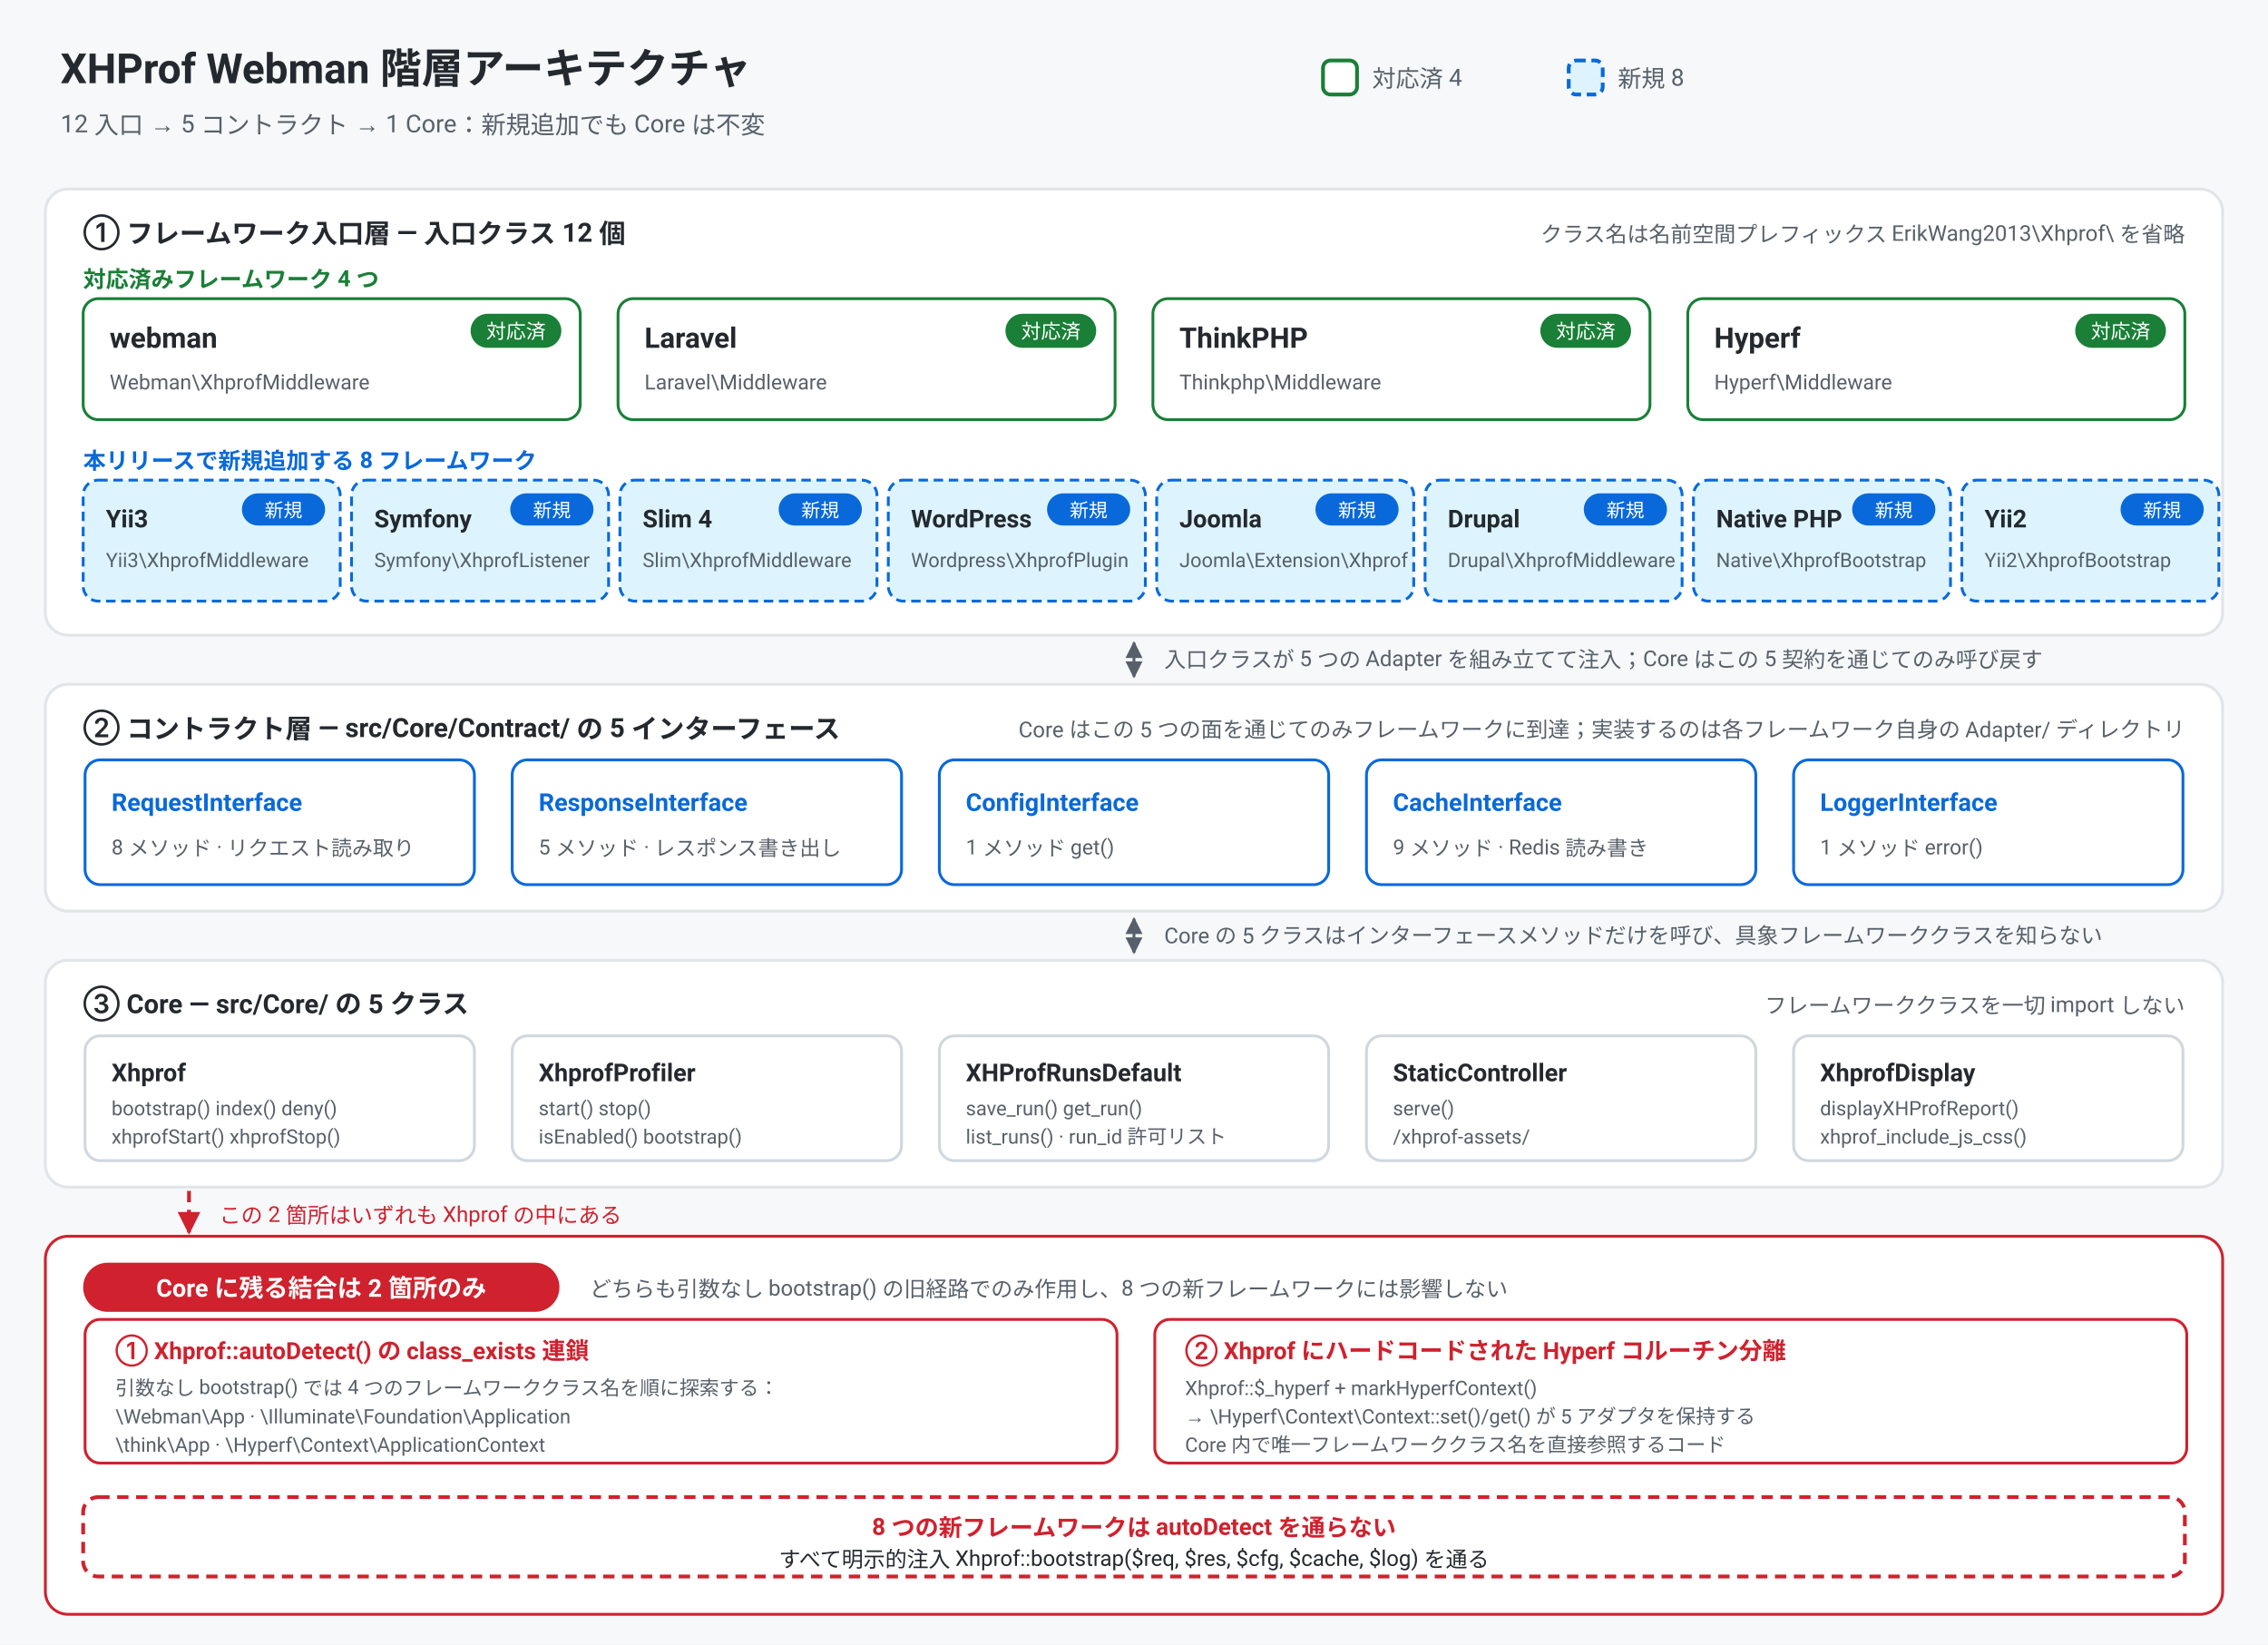
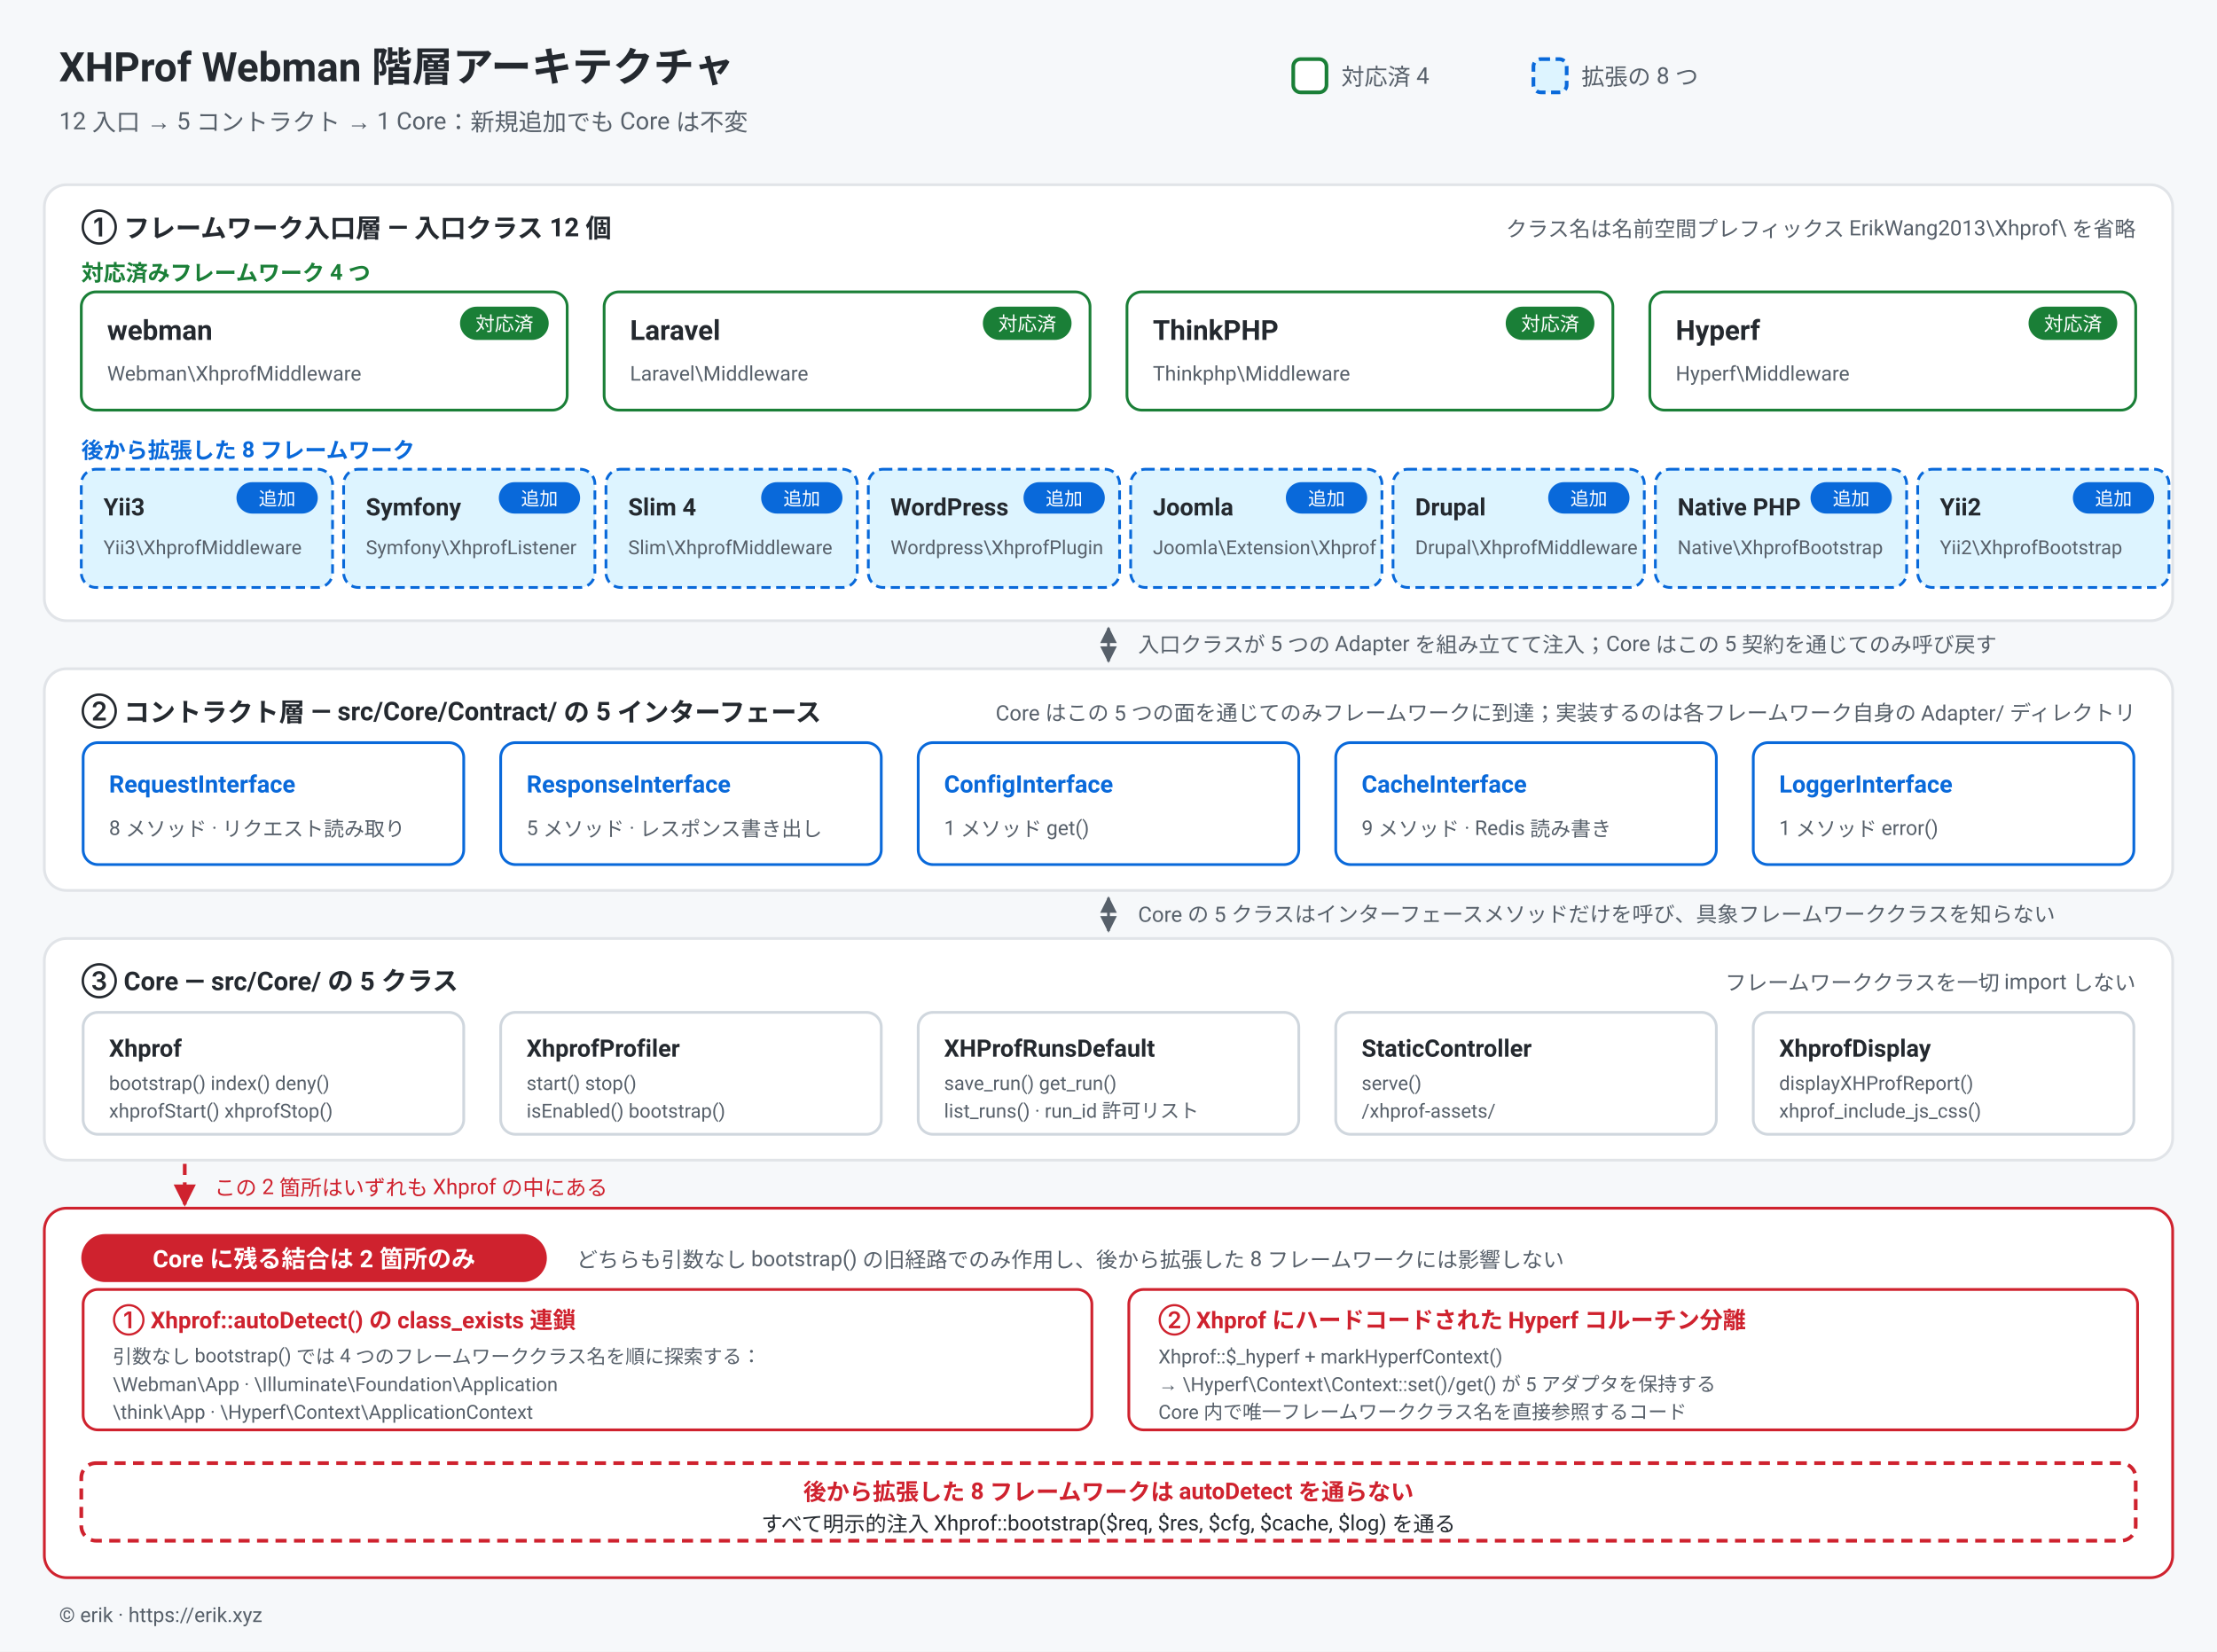
- <svg xmlns="http://www.w3.org/2000/svg" viewBox="0 0 1200 870" width="1200" height="870" role="img" font-family="-apple-system, BlinkMacSystemFont, &quot;Segoe UI&quot;, Roboto, &quot;Helvetica Neue&quot;, Arial, &quot;Noto Sans SC&quot;, &quot;PingFang SC&quot;, &quot;Microsoft YaHei&quot;, sans-serif">
+ <svg xmlns="http://www.w3.org/2000/svg" viewBox="0 0 1200 894" width="1200" height="894" role="img" font-family="-apple-system, BlinkMacSystemFont, &quot;Segoe UI&quot;, Roboto, &quot;Helvetica Neue&quot;, Arial, &quot;Noto Sans SC&quot;, &quot;PingFang SC&quot;, &quot;Microsoft YaHei&quot;, sans-serif">
  <defs>
    <marker id="arrow" viewBox="0 0 10 10" refX="9" refY="5" markerWidth="6" markerHeight="6" orient="auto-start-reverse">
      <path d="M0,0 L10,5 L0,10 z" fill="#57606a" />
    </marker>
    <marker id="arrow-red" viewBox="0 0 10 10" refX="9" refY="5" markerWidth="6" markerHeight="6" orient="auto-start-reverse">
      <path d="M0,0 L10,5 L0,10 z" fill="#cf222e" />
    </marker>
  </defs>
-   <rect x="0" y="0" width="1200" height="870" fill="#f6f8fa" />
+   <rect x="0" y="0" width="1200" height="894" fill="#f6f8fa" />
  <text x="32" y="44" font-size="22" font-weight="700" fill="#24292f">XHProf Webman 階層アーキテクチャ</text>
  <text x="32" y="70" font-size="13" fill="#57606a">12 入口 → 5 コントラクト → 1 Core：新規追加でも Core は不変</text>
  <rect x="700" y="32" width="18" height="18" rx="4" fill="#ffffff" stroke="#1a7f37" stroke-width="2" />
  <text x="726" y="46" font-size="12.5" fill="#57606a">対応済 4</text>
  <rect x="830" y="32" width="18" height="18" rx="4" fill="#ddf4ff" stroke="#0969da" stroke-width="2" stroke-dasharray="5 3" />
-   <text x="856" y="46" font-size="12.5" fill="#57606a">新規 8</text>
+   <text x="856" y="46" font-size="12.5" fill="#57606a">拡張の 8 つ</text>
  <rect x="24" y="100" width="1152" height="236" rx="12" fill="#ffffff" stroke="#e1e4e8" stroke-width="1.5" />
  <text x="44" y="128" font-size="14" font-weight="600" fill="#24292f">① フレームワーク入口層 — 入口クラス 12 個</text>
  <text x="1156" y="128" font-size="11.5" fill="#57606a" text-anchor="end">クラス名は名前空間プレフィックス ErikWang2013\Xhprof\ を省略</text>
  <text x="44" y="152" font-size="12" font-weight="600" fill="#1a7f37">対応済みフレームワーク 4 つ</text>
  <rect x="44" y="158" width="263" height="64" rx="8" fill="#ffffff" stroke="#1a7f37" stroke-width="1.5" />
  <text x="58" y="184" font-size="15" font-weight="600" fill="#24292f">webman</text>
  <text x="58" y="206" font-size="11" fill="#57606a">Webman\XhprofMiddleware</text>
  <rect x="249" y="166" width="48" height="18" rx="9" fill="#1a7f37" />
  <text x="273" y="179" font-size="10.5" fill="#ffffff" text-anchor="middle">対応済</text>
  <rect x="327" y="158" width="263" height="64" rx="8" fill="#ffffff" stroke="#1a7f37" stroke-width="1.5" />
  <text x="341" y="184" font-size="15" font-weight="600" fill="#24292f">Laravel</text>
  <text x="341" y="206" font-size="11" fill="#57606a">Laravel\Middleware</text>
  <rect x="532" y="166" width="48" height="18" rx="9" fill="#1a7f37" />
  <text x="556" y="179" font-size="10.5" fill="#ffffff" text-anchor="middle">対応済</text>
  <rect x="610" y="158" width="263" height="64" rx="8" fill="#ffffff" stroke="#1a7f37" stroke-width="1.5" />
  <text x="624" y="184" font-size="15" font-weight="600" fill="#24292f">ThinkPHP</text>
  <text x="624" y="206" font-size="11" fill="#57606a">Thinkphp\Middleware</text>
  <rect x="815" y="166" width="48" height="18" rx="9" fill="#1a7f37" />
  <text x="839" y="179" font-size="10.5" fill="#ffffff" text-anchor="middle">対応済</text>
  <rect x="893" y="158" width="263" height="64" rx="8" fill="#ffffff" stroke="#1a7f37" stroke-width="1.5" />
  <text x="907" y="184" font-size="15" font-weight="600" fill="#24292f">Hyperf</text>
  <text x="907" y="206" font-size="11" fill="#57606a">Hyperf\Middleware</text>
  <rect x="1098" y="166" width="48" height="18" rx="9" fill="#1a7f37" />
  <text x="1122" y="179" font-size="10.5" fill="#ffffff" text-anchor="middle">対応済</text>
-   <text x="44" y="248" font-size="12" font-weight="600" fill="#0969da">本リリースで新規追加する 8 フレームワーク</text>
+   <text x="44" y="248" font-size="12" font-weight="600" fill="#0969da">後から拡張した 8 フレームワーク</text>
  <rect x="44" y="254" width="136" height="64" rx="8" fill="#ddf4ff" stroke="#0969da" stroke-width="1.5" stroke-dasharray="5 3" />
  <text x="56" y="279" font-size="13" font-weight="600" fill="#24292f">Yii3</text>
  <text x="56" y="300" font-size="10.5" fill="#57606a">Yii3\XhprofMiddleware</text>
  <rect x="128" y="261" width="44" height="17" rx="8.5" fill="#0969da" />
-   <text x="150" y="273.5" font-size="10" fill="#ffffff" text-anchor="middle">新規</text>
+   <text x="150" y="273.5" font-size="10" fill="#ffffff" text-anchor="middle">追加</text>
  <rect x="186" y="254" width="136" height="64" rx="8" fill="#ddf4ff" stroke="#0969da" stroke-width="1.5" stroke-dasharray="5 3" />
  <text x="198" y="279" font-size="13" font-weight="600" fill="#24292f">Symfony</text>
  <text x="198" y="300" font-size="10.5" fill="#57606a">Symfony\XhprofListener</text>
  <rect x="270" y="261" width="44" height="17" rx="8.5" fill="#0969da" />
-   <text x="292" y="273.5" font-size="10" fill="#ffffff" text-anchor="middle">新規</text>
+   <text x="292" y="273.5" font-size="10" fill="#ffffff" text-anchor="middle">追加</text>
  <rect x="328" y="254" width="136" height="64" rx="8" fill="#ddf4ff" stroke="#0969da" stroke-width="1.5" stroke-dasharray="5 3" />
  <text x="340" y="279" font-size="13" font-weight="600" fill="#24292f">Slim 4</text>
  <text x="340" y="300" font-size="10.5" fill="#57606a">Slim\XhprofMiddleware</text>
  <rect x="412" y="261" width="44" height="17" rx="8.5" fill="#0969da" />
-   <text x="434" y="273.5" font-size="10" fill="#ffffff" text-anchor="middle">新規</text>
+   <text x="434" y="273.5" font-size="10" fill="#ffffff" text-anchor="middle">追加</text>
  <rect x="470" y="254" width="136" height="64" rx="8" fill="#ddf4ff" stroke="#0969da" stroke-width="1.5" stroke-dasharray="5 3" />
  <text x="482" y="279" font-size="13" font-weight="600" fill="#24292f">WordPress</text>
  <text x="482" y="300" font-size="10.5" fill="#57606a">Wordpress\XhprofPlugin</text>
  <rect x="554" y="261" width="44" height="17" rx="8.5" fill="#0969da" />
-   <text x="576" y="273.5" font-size="10" fill="#ffffff" text-anchor="middle">新規</text>
+   <text x="576" y="273.5" font-size="10" fill="#ffffff" text-anchor="middle">追加</text>
  <rect x="612" y="254" width="136" height="64" rx="8" fill="#ddf4ff" stroke="#0969da" stroke-width="1.5" stroke-dasharray="5 3" />
  <text x="624" y="279" font-size="13" font-weight="600" fill="#24292f">Joomla</text>
  <text x="624" y="300" font-size="10.5" fill="#57606a">Joomla\Extension\Xhprof</text>
  <rect x="696" y="261" width="44" height="17" rx="8.5" fill="#0969da" />
-   <text x="718" y="273.5" font-size="10" fill="#ffffff" text-anchor="middle">新規</text>
+   <text x="718" y="273.5" font-size="10" fill="#ffffff" text-anchor="middle">追加</text>
  <rect x="754" y="254" width="136" height="64" rx="8" fill="#ddf4ff" stroke="#0969da" stroke-width="1.5" stroke-dasharray="5 3" />
  <text x="766" y="279" font-size="13" font-weight="600" fill="#24292f">Drupal</text>
  <text x="766" y="300" font-size="10.5" fill="#57606a">Drupal\XhprofMiddleware</text>
  <rect x="838" y="261" width="44" height="17" rx="8.5" fill="#0969da" />
-   <text x="860" y="273.5" font-size="10" fill="#ffffff" text-anchor="middle">新規</text>
+   <text x="860" y="273.5" font-size="10" fill="#ffffff" text-anchor="middle">追加</text>
  <line x1="600" y1="340" x2="600" y2="358" stroke="#57606a" stroke-width="1.5" marker-start="url(#arrow)" marker-end="url(#arrow)" />
  <text x="616" y="353" font-size="11.5" fill="#57606a">入口クラスが 5 つの Adapter を組み立てて注入；Core はこの 5 契約を通じてのみ呼び戻す</text>
  <rect x="24" y="362" width="1152" height="120" rx="12" fill="#ffffff" stroke="#e1e4e8" stroke-width="1.5" />
  <text x="44" y="390" font-size="14" font-weight="600" fill="#24292f">② コントラクト層 — src/Core/Contract/ の 5 インターフェース</text>
  <text x="1156" y="390" font-size="11.5" fill="#57606a" text-anchor="end">Core はこの 5 つの面を通じてのみフレームワークに到達；実装するのは各フレームワーク自身の Adapter/ ディレクトリ</text>
  <rect x="45" y="402" width="206" height="66" rx="8" fill="#ffffff" stroke="#0969da" stroke-width="1.5" />
  <text x="59" y="429" font-size="13" font-weight="600" fill="#0969da">RequestInterface</text>
  <text x="59" y="452" font-size="11" fill="#57606a">8 メソッド · リクエスト読み取り</text>
  <rect x="271" y="402" width="206" height="66" rx="8" fill="#ffffff" stroke="#0969da" stroke-width="1.5" />
  <text x="285" y="429" font-size="13" font-weight="600" fill="#0969da">ResponseInterface</text>
  <text x="285" y="452" font-size="11" fill="#57606a">5 メソッド · レスポンス書き出し</text>
  <rect x="497" y="402" width="206" height="66" rx="8" fill="#ffffff" stroke="#0969da" stroke-width="1.5" />
  <text x="511" y="429" font-size="13" font-weight="600" fill="#0969da">ConfigInterface</text>
  <text x="511" y="452" font-size="11" fill="#57606a">1 メソッド get()</text>
  <rect x="723" y="402" width="206" height="66" rx="8" fill="#ffffff" stroke="#0969da" stroke-width="1.5" />
  <text x="737" y="429" font-size="13" font-weight="600" fill="#0969da">CacheInterface</text>
  <text x="737" y="452" font-size="11" fill="#57606a">9 メソッド · Redis 読み書き</text>
  <rect x="949" y="402" width="206" height="66" rx="8" fill="#ffffff" stroke="#0969da" stroke-width="1.5" />
  <text x="963" y="429" font-size="13" font-weight="600" fill="#0969da">LoggerInterface</text>
  <text x="963" y="452" font-size="11" fill="#57606a">1 メソッド error()</text>
  <line x1="600" y1="486" x2="600" y2="504" stroke="#57606a" stroke-width="1.5" marker-start="url(#arrow)" marker-end="url(#arrow)" />
  <text x="616" y="499" font-size="11.5" fill="#57606a">Core の 5 クラスはインターフェースメソッドだけを呼び、具象フレームワーククラスを知らない</text>
  <rect x="24" y="508" width="1152" height="120" rx="12" fill="#ffffff" stroke="#e1e4e8" stroke-width="1.5" />
  <text x="44" y="536" font-size="14" font-weight="600" fill="#24292f">③ Core — src/Core/ の 5 クラス</text>
  <text x="1156" y="536" font-size="11.5" fill="#57606a" text-anchor="end">フレームワーククラスを一切 import しない</text>
  <rect x="45" y="548" width="206" height="66" rx="8" fill="#ffffff" stroke="#d0d7de" stroke-width="1.5" />
  <text x="59" y="572" font-size="13" font-weight="600" fill="#24292f">Xhprof</text>
  <text x="59" y="590" font-size="10.5" fill="#57606a">bootstrap() index() deny()</text>
  <text x="59" y="605" font-size="10.5" fill="#57606a">xhprofStart() xhprofStop()</text>
  <rect x="271" y="548" width="206" height="66" rx="8" fill="#ffffff" stroke="#d0d7de" stroke-width="1.5" />
  <text x="285" y="572" font-size="13" font-weight="600" fill="#24292f">XhprofProfiler</text>
  <text x="285" y="590" font-size="10.5" fill="#57606a">start() stop()</text>
  <text x="285" y="605" font-size="10.5" fill="#57606a">isEnabled() bootstrap()</text>
  <rect x="497" y="548" width="206" height="66" rx="8" fill="#ffffff" stroke="#d0d7de" stroke-width="1.5" />
  <text x="511" y="572" font-size="13" font-weight="600" fill="#24292f">XHProfRunsDefault</text>
  <text x="511" y="590" font-size="10.5" fill="#57606a">save_run() get_run()</text>
  <text x="511" y="605" font-size="10.5" fill="#57606a">list_runs() · run_id 許可リスト</text>
  <rect x="723" y="548" width="206" height="66" rx="8" fill="#ffffff" stroke="#d0d7de" stroke-width="1.5" />
  <text x="737" y="572" font-size="13" font-weight="600" fill="#24292f">StaticController</text>
  <text x="737" y="590" font-size="10.5" fill="#57606a">serve()</text>
  <text x="737" y="605" font-size="10.5" fill="#57606a">/xhprof-assets/</text>
  <rect x="949" y="548" width="206" height="66" rx="8" fill="#ffffff" stroke="#d0d7de" stroke-width="1.5" />
  <text x="963" y="572" font-size="13" font-weight="600" fill="#24292f">XhprofDisplay</text>
  <text x="963" y="590" font-size="10.5" fill="#57606a">displayXHProfReport()</text>
  <text x="963" y="605" font-size="10.5" fill="#57606a">xhprof_include_js_css()</text>
  <line x1="100" y1="630" x2="100" y2="652" stroke="#cf222e" stroke-width="2" stroke-dasharray="6 4" marker-end="url(#arrow-red)" />
  <text x="116" y="647" font-size="11.5" fill="#cf222e">この 2 箇所はいずれも Xhprof の中にある</text>
  <rect x="24" y="654" width="1152" height="200" rx="12" fill="#ffffff" stroke="#cf222e" stroke-width="1.5" />
  <rect x="44" y="668" width="252" height="26" rx="13" fill="#cf222e" />
  <text x="170" y="686" font-size="13" font-weight="600" fill="#ffffff" text-anchor="middle">Core に残る結合は 2 箇所のみ</text>
-   <text x="312" y="686" font-size="11.5" fill="#57606a">どちらも引数なし bootstrap() の旧経路でのみ作用し、8 つの新フレームワークには影響しない</text>
+   <text x="312" y="686" font-size="11.5" fill="#57606a">どちらも引数なし bootstrap() の旧経路でのみ作用し、後から拡張した 8 フレームワークには影響しない</text>
  <rect x="45" y="698" width="546" height="76" rx="8" fill="#ffffff" stroke="#cf222e" stroke-width="1.5" />
  <text x="61" y="719" font-size="12.5" font-weight="600" fill="#cf222e">① Xhprof::autoDetect() の class_exists 連鎖</text>
  <text x="61" y="738" font-size="10.5" fill="#57606a">引数なし bootstrap() では 4 つのフレームワーククラス名を順に探索する：</text>
  <text x="61" y="753" font-size="10.5" fill="#57606a">\Webman\App · \Illuminate\Foundation\Application</text>
  <text x="61" y="768" font-size="10.5" fill="#57606a">\think\App · \Hyperf\Context\ApplicationContext</text>
  <rect x="611" y="698" width="546" height="76" rx="8" fill="#ffffff" stroke="#cf222e" stroke-width="1.5" />
  <text x="627" y="719" font-size="12.5" font-weight="600" fill="#cf222e">② Xhprof にハードコードされた Hyperf コルーチン分離</text>
  <text x="627" y="738" font-size="10.5" fill="#57606a">Xhprof::$_hyperf + markHyperfContext()</text>
  <text x="627" y="753" font-size="10.5" fill="#57606a">→ \Hyperf\Context\Context::set()/get() が 5 アダプタを保持する</text>
  <text x="627" y="768" font-size="10.5" fill="#57606a">Core 内で唯一フレームワーククラス名を直接参照するコード</text>
  <rect x="44" y="792" width="1112" height="42" rx="8" fill="#ffffff" stroke="#cf222e" stroke-width="2" stroke-dasharray="6 4" />
-   <text x="600" y="812" font-size="12.5" font-weight="600" fill="#cf222e" text-anchor="middle">8 つの新フレームワークは autoDetect を通らない</text>
+   <text x="600" y="812" font-size="12.5" font-weight="600" fill="#cf222e" text-anchor="middle">後から拡張した 8 フレームワークは autoDetect を通らない</text>
  <text x="600" y="829" font-size="11.5" fill="#24292f" text-anchor="middle">すべて明示的注入 Xhprof::bootstrap($req, $res, $cfg, $cache, $log) を通る</text>
  <rect x="896" y="254" width="136" height="64" rx="8" fill="#ddf4ff" stroke="#0969da" stroke-width="1.5" stroke-dasharray="5 3" />
  <text x="908" y="279" font-size="13" font-weight="600" fill="#24292f">Native PHP</text>
  <text x="908" y="300" font-size="10.5" fill="#57606a">Native\XhprofBootstrap</text>
  <rect x="980" y="261" width="44" height="17" rx="8.5" fill="#0969da" />
-   <text x="1002" y="273.5" font-size="10" fill="#ffffff" text-anchor="middle">新規</text>
+   <text x="1002" y="273.5" font-size="10" fill="#ffffff" text-anchor="middle">追加</text>
  <rect x="1038" y="254" width="136" height="64" rx="8" fill="#ddf4ff" stroke="#0969da" stroke-width="1.5" stroke-dasharray="5 3" />
  <text x="1050" y="279" font-size="13" font-weight="600" fill="#24292f">Yii2</text>
  <text x="1050" y="300" font-size="10.5" fill="#57606a">Yii2\XhprofBootstrap</text>
  <rect x="1122" y="261" width="44" height="17" rx="8.5" fill="#0969da" />
-   <text x="1144" y="273.5" font-size="10" fill="#ffffff" text-anchor="middle">新規</text>
+   <text x="1144" y="273.5" font-size="10" fill="#ffffff" text-anchor="middle">追加</text>
+   <text x="32" y="878" font-size="11" fill="#57606a">© erik · https://erik.xyz</text>
</svg>
